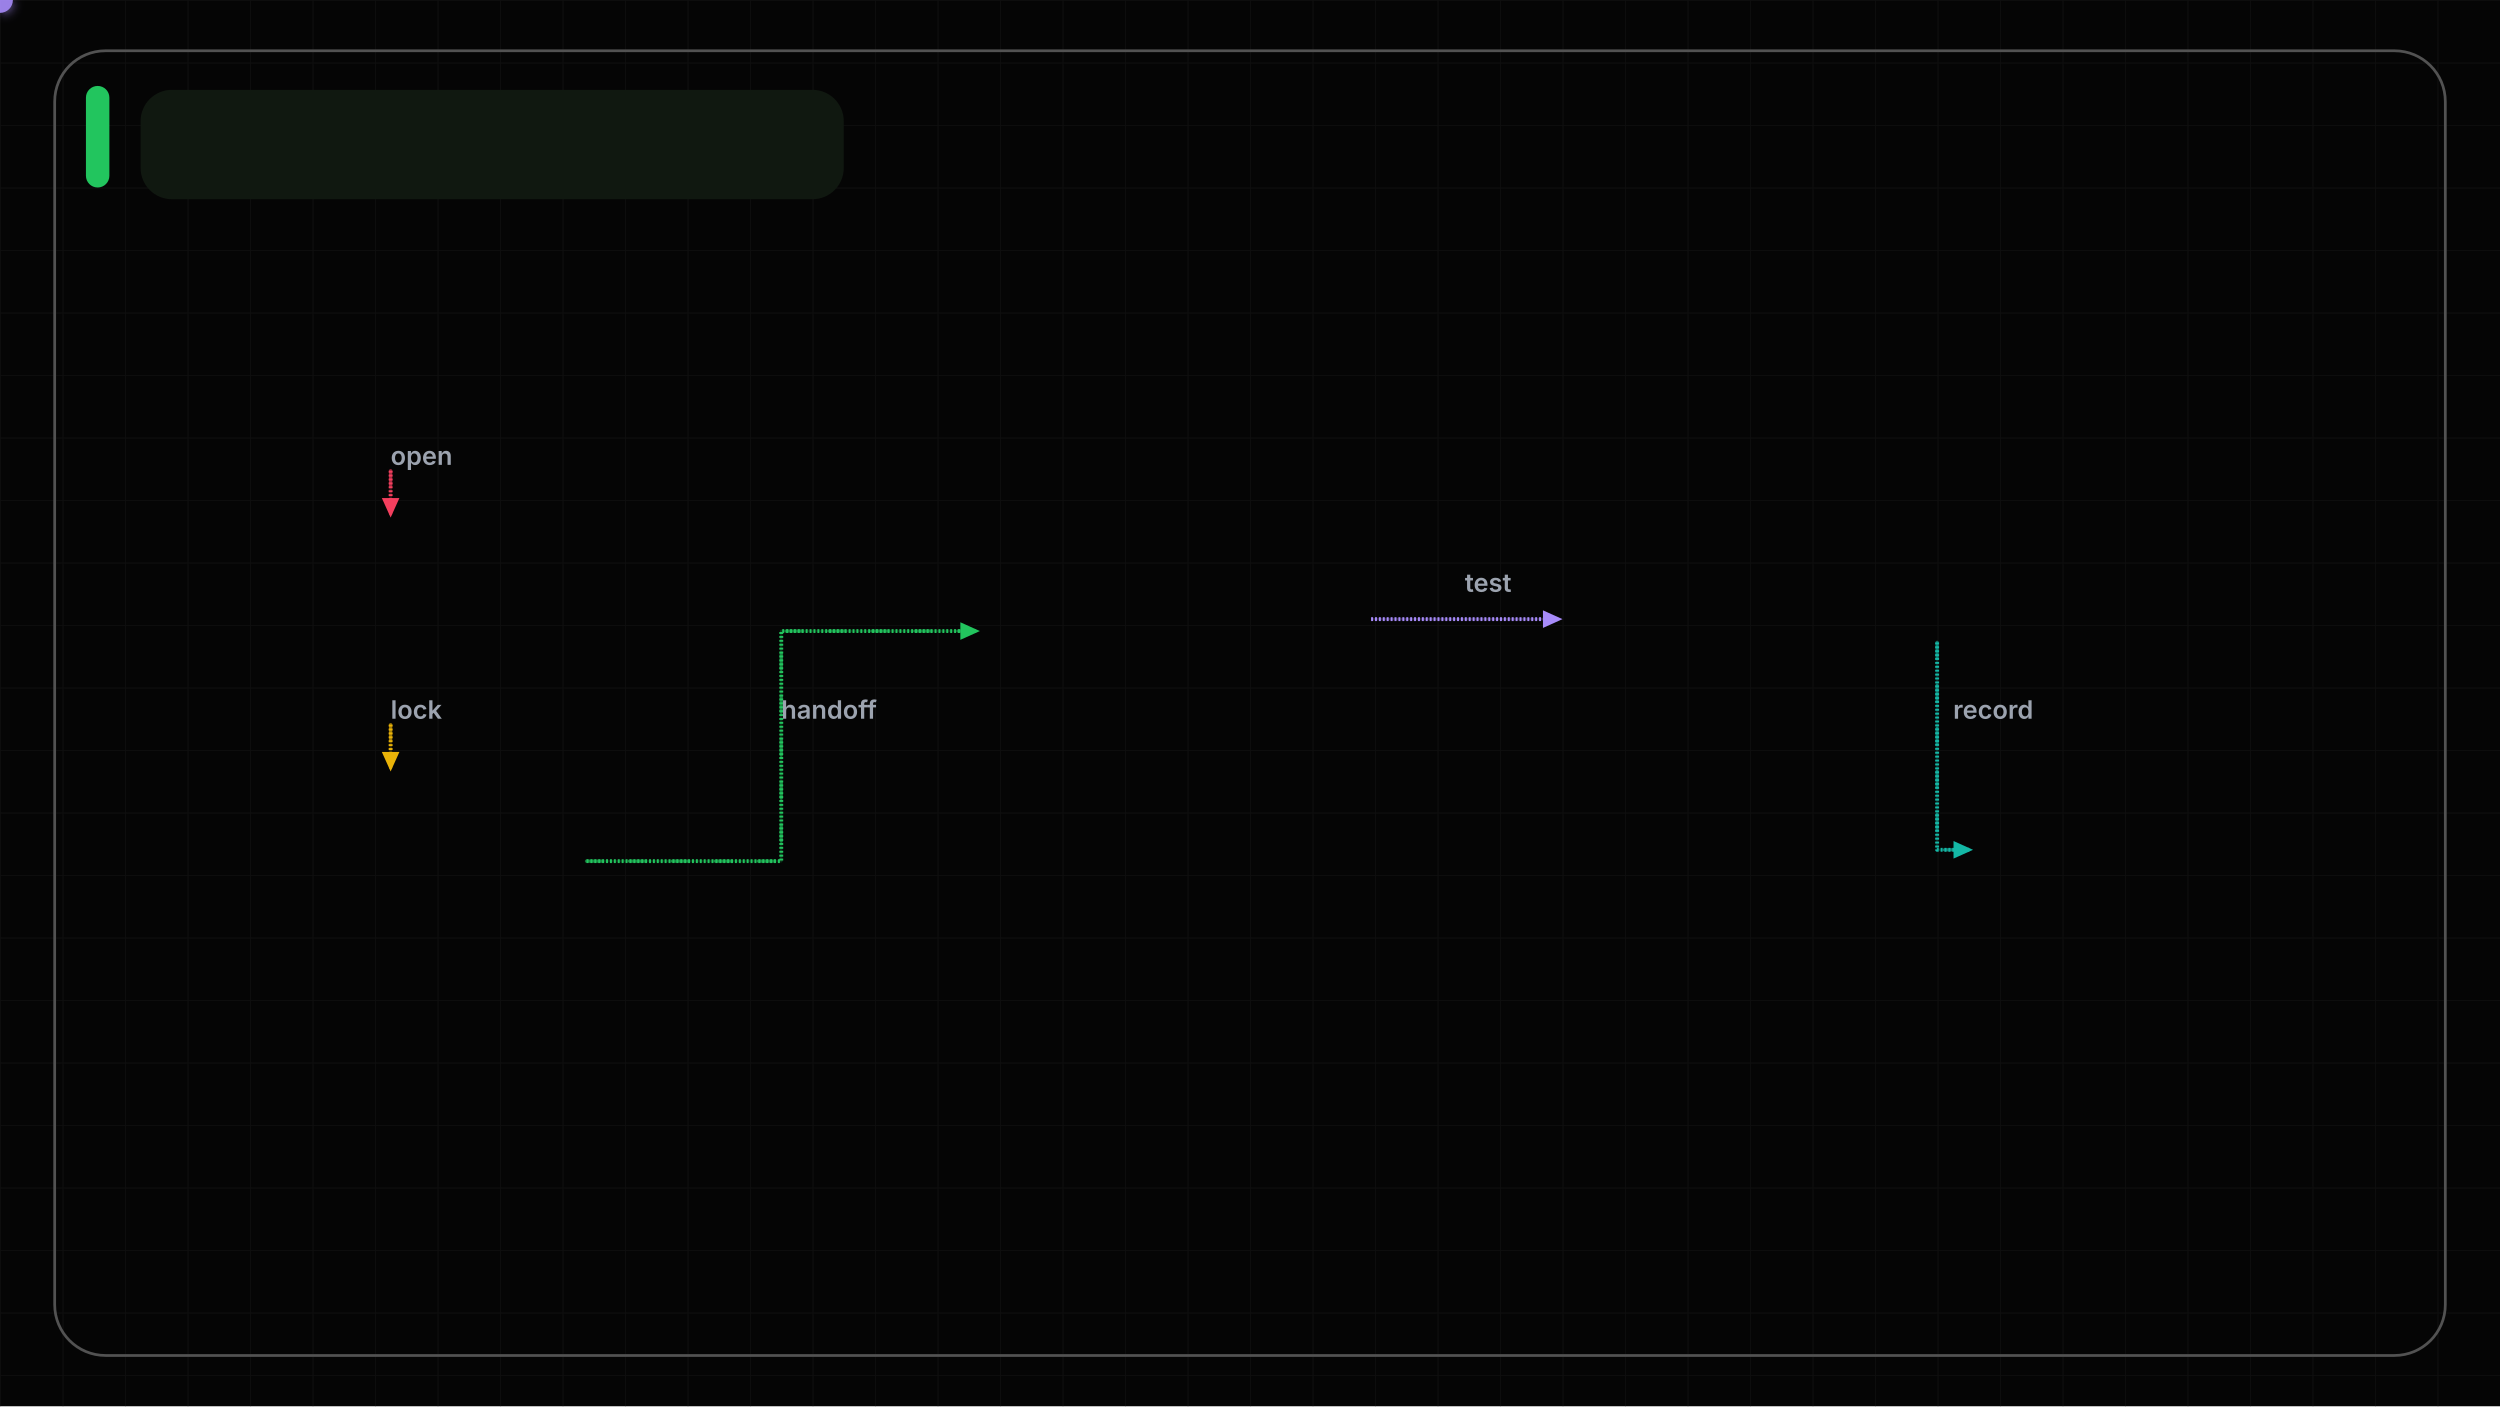
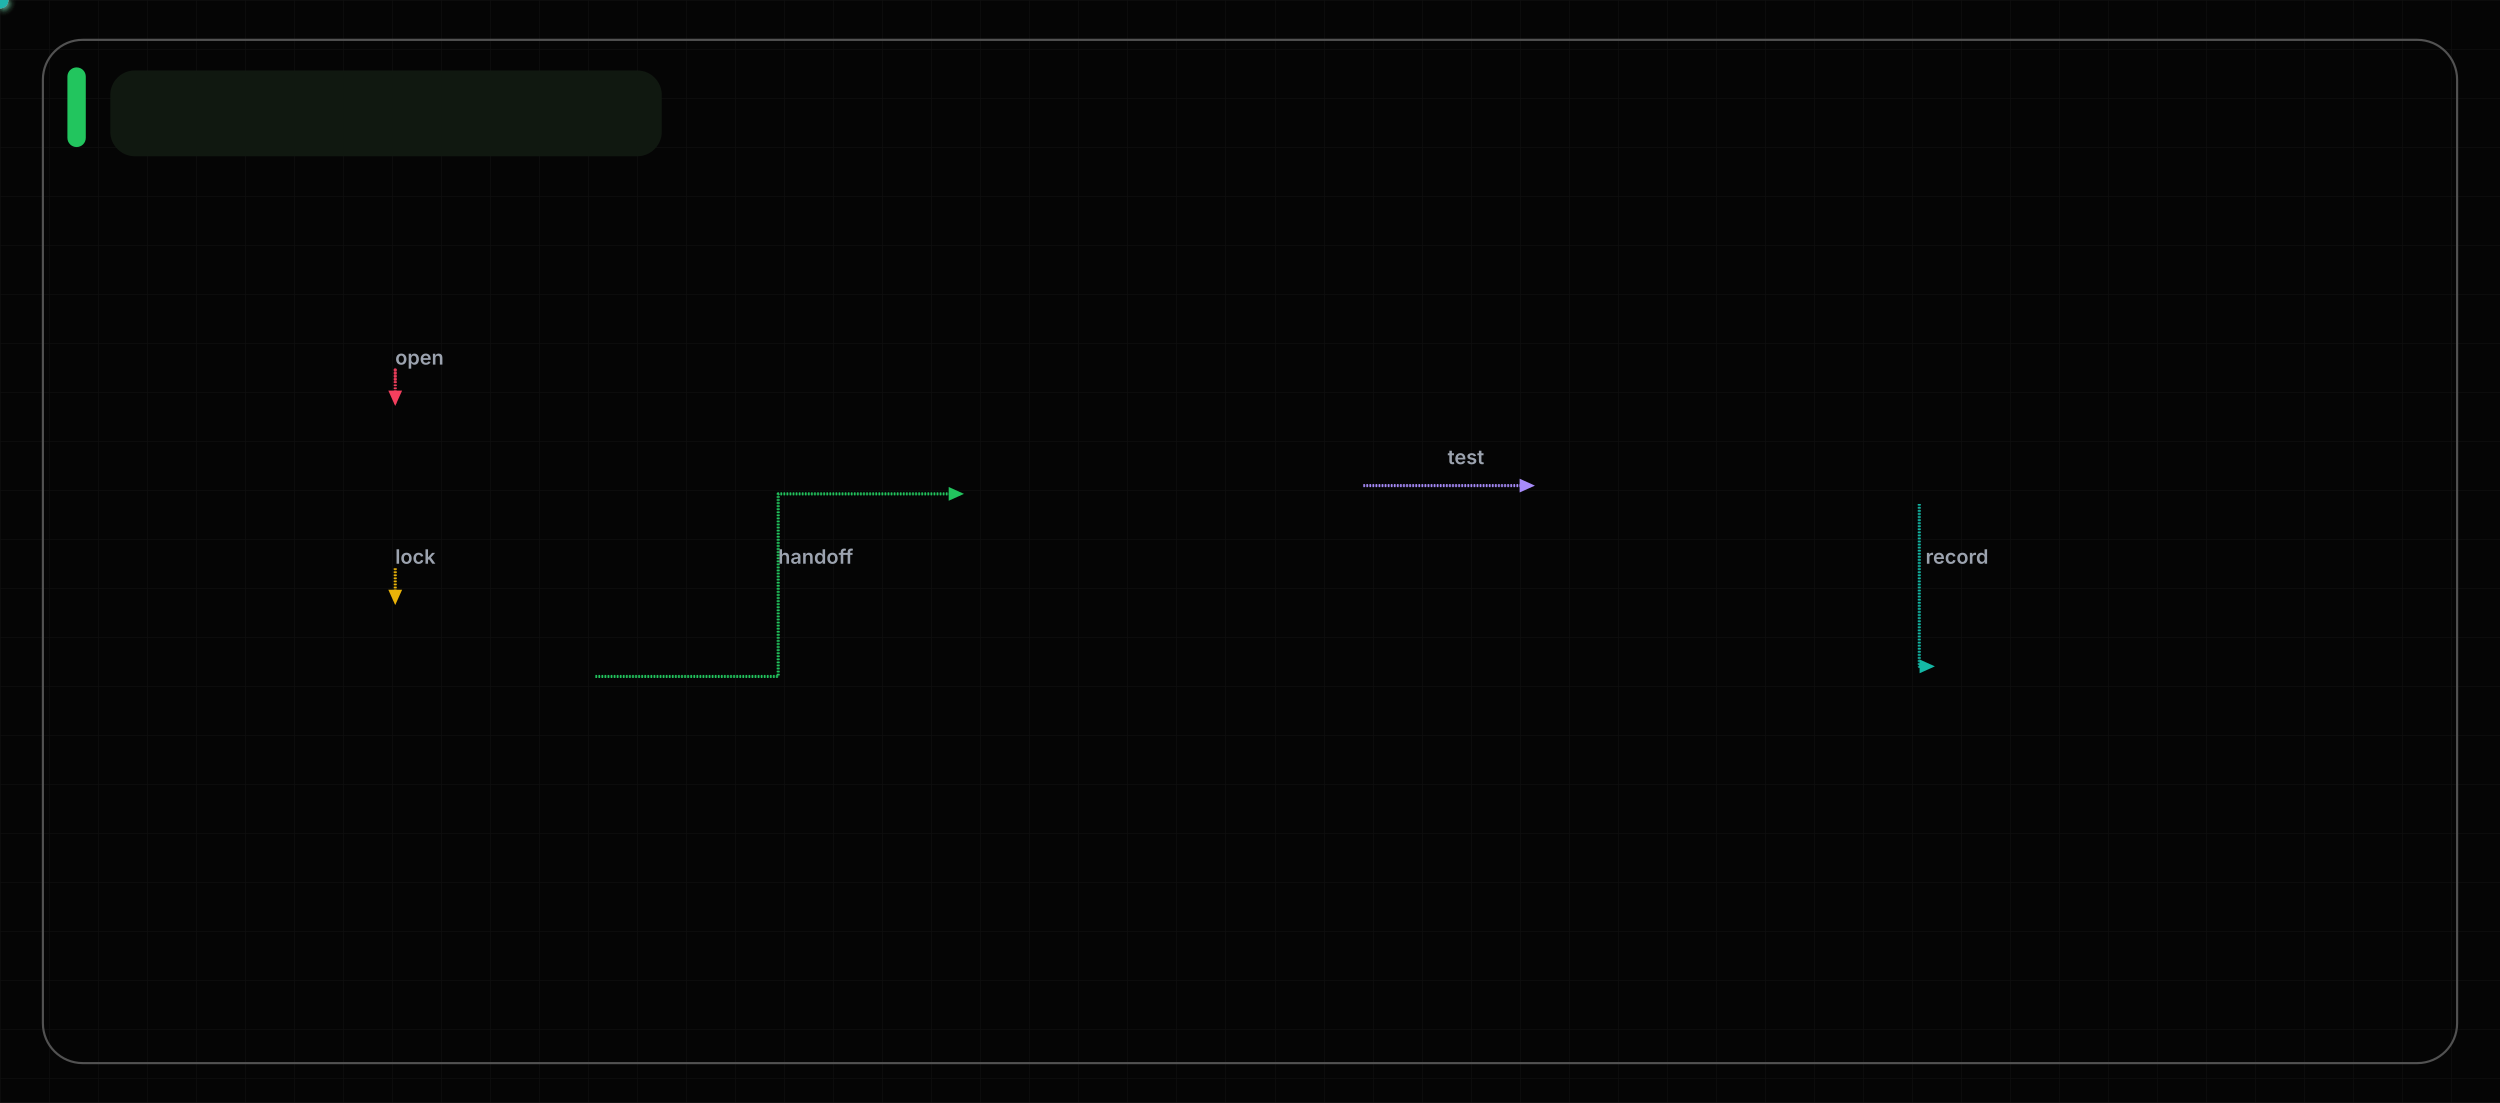
- <svg xmlns="http://www.w3.org/2000/svg" width="1280" height="720" viewBox="0 0 1280 720" role="img" aria-labelledby="diagram-title diagram-desc" data-motion-profile="expressive" data-motion-sequence="step-stagger" data-motion-edge="stream-flow" data-motion-node="status-blink" data-motion-group="corner-pulse" data-motion-title="highlight-sweep" data-motion-reduced="subtle" data-icon-system="illustrated-character-v1">
+ <svg xmlns="http://www.w3.org/2000/svg" width="1632" height="720" viewBox="0 0 1632 720" role="img" aria-labelledby="diagram-title diagram-desc" data-motion-profile="showcase-v1" data-motion-sequence="staged" data-motion-edge="packet-flow" data-motion-node="icon-performance" data-motion-group="border-scan" data-motion-title="highlight-sweep" data-motion-reduced="subtle" data-icon-system="illustrated" data-icon-system-version="2.5.0">
  <style>
  .title { font: 700 42px ui-sans-serif, system-ui, -apple-system, BlinkMacSystemFont, "Segoe UI", sans-serif; letter-spacing: 0; }
  .subtitle { font: 400 16px ui-sans-serif, system-ui, -apple-system, BlinkMacSystemFont, "Segoe UI", sans-serif; }
  .node-title { font: 700 18px ui-sans-serif, system-ui, -apple-system, BlinkMacSystemFont, "Segoe UI", sans-serif; }
  .node-caption { font: 400 13px ui-sans-serif, system-ui, -apple-system, BlinkMacSystemFont, "Segoe UI", sans-serif; opacity: 0.84; }
  .group-label { font: 700 14px ui-sans-serif, system-ui, -apple-system, BlinkMacSystemFont, "Segoe UI", sans-serif; text-transform: uppercase; letter-spacing: 0.08em; }
  .edge-label { font: 600 13px ui-sans-serif, system-ui, -apple-system, BlinkMacSystemFont, "Segoe UI", sans-serif; }
  .step-label { font: 700 12px ui-sans-serif, system-ui, -apple-system, BlinkMacSystemFont, "Segoe UI", sans-serif; }
  .edge-flow { stroke-linecap: round; }
  .edge-draw, .edge-base { stroke-linecap: butt; stroke-linejoin: round; }
  .edge-particle { filter: url(#particle-glow); }
  .edge-arrow-particle { filter: url(#particle-glow); }
  .semantic-icon { vector-effect: non-scaling-stroke; }
  .semantic-icon-breathe { transform-box: fill-box; transform-origin: center; animation: semanticIconBreathe 2.8s ease-in-out infinite; }
  .icon-breathe-halo { pointer-events: none; filter: url(#particle-glow); }
  .node-glow, .node-burst { pointer-events: none; }
  #title-accent { transform-origin: 50px 70px; animation: titlePulse 4.8s ease-in-out infinite; }
  #title-highlight { transform-origin: 252px 74px; animation: titleSlide 5.6s ease-in-out infinite; }
  @keyframes titlePulse { 0%, 100% { opacity: 0.76; } 50% { opacity: 1; } }
  @keyframes titleSlide { 0%, 100% { transform: translateX(0); opacity: 0.9; } 50% { transform: translateX(8px); opacity: 1; } }
  @keyframes semanticIconBreathe { 0%, 100% { transform: scale(0.96); opacity: 0.72; } 50% { transform: scale(1.08); opacity: 1; } }
  @media (prefers-reduced-motion: reduce) {
    #title-accent, #title-highlight, .semantic-icon-breathe { animation: none; }
  }
</style>
  <rect width="100%" height="100%" fill="#050505" />
  <defs>
    <filter id="soft-glow" x="-40%" y="-40%" width="180%" height="180%">
      <feGaussianBlur stdDeviation="5" result="blur" />
      <feMerge>
        <feMergeNode in="blur" />
        <feMergeNode in="SourceGraphic" />
      </feMerge>
    </filter>
    <filter id="particle-glow" x="-80%" y="-80%" width="260%" height="260%">
      <feGaussianBlur stdDeviation="2.6" result="blur" />
      <feMerge>
        <feMergeNode in="blur" />
        <feMergeNode in="SourceGraphic" />
      </feMerge>
    </filter>
    <pattern id="grid" width="32" height="32" patternUnits="userSpaceOnUse">
      <path d="M 32 0 L 0 0 0 32" fill="none" stroke="#171717" stroke-width="1" />
    </pattern>
  </defs>
  <rect width="100%" height="100%" fill="url(#grid)" opacity="0.52" />
-   <rect x="28" y="26" width="1224" height="668" rx="26" fill="none" stroke="#525252" stroke-width="1.4" opacity="1.00" />
+   <rect x="28" y="26" width="1576" height="668" rx="26" fill="none" stroke="#525252" stroke-width="1.4" opacity="1.00" />
  <rect id="title-accent" x="44" y="44" width="12" height="52" rx="6" fill="#22c55e" />
  <rect id="title-highlight" x="72" y="46" width="360" height="56" rx="16" fill="#101810" />
  <rect class="title-sweep" x="72" y="46" width="0" height="56" rx="16" fill="#22c55e" opacity="0.16">
    <animate attributeName="width" values="0;360;0" dur="3.20s" begin="0.34s" repeatCount="indefinite" />
    <animate attributeName="x" values="72;72;432" dur="3.20s" begin="0.34s" repeatCount="indefinite" />
  </rect>
  <text id="main-title" x="90" y="84" class="title" fill="#e5e7eb" opacity="0">
    <animate attributeName="opacity" values="0;1" dur="0.65s" begin="0.08s" fill="freeze" />
  Incident Response Runbook
</text>
  <text x="74" y="126" class="subtitle" fill="#9ca3af" opacity="0">
    <animate attributeName="opacity" values="0;1" dur="0.65s" begin="0.28s" fill="freeze" />
  operators isolate, patch, and verify production
</text>
  <g id="group-terminal" class="group" opacity="0">
    <animate attributeName="opacity" values="0;1" dur="0.70s" begin="0.17s" fill="freeze" />
-     <rect x="70.0" y="95.0" width="1110.0" height="460.0" rx="22" fill="#0f0f0f" fill-opacity="0.34" stroke="#525252" stroke-width="1.6" stroke-dasharray="9 8">
-   </rect>
-     <path class="group-corner-pulse" d="M 70.0 149.0 V 95.0 H 124.0        M 1126.0 95.0 H 1180.0 V 149.0        M 1180.0 501.0 V 555.0 H 1126.0        M 124.0 555.0 H 70.0 V 501.0" fill="none" stroke="#525252" stroke-width="4" stroke-linecap="round" opacity="0.28">
-       <animate attributeName="opacity" values="0.22;0.86;0.22" dur="3.20s" begin="0.42s" repeatCount="indefinite" />
-     </path>
-     <text x="88.0" y="125.0" class="group-label" fill="#9ca3af">War Room</text>
+     <rect x="88.0" y="95.0" width="1388.0" height="460.0" rx="22" fill="#0f0f0f" fill-opacity="0.34" stroke="#525252" stroke-width="1.6" stroke-dasharray="9 8">
+       <animate attributeName="stroke-dashoffset" values="0;-34" dur="5.60s" begin="0.17s" repeatCount="indefinite" />
+     </rect>
+     <rect class="group-border-scan" x="88.0" y="95.0" width="1388.0" height="460.0" rx="22" fill="none" stroke="#525252" stroke-width="3.4" stroke-linecap="round" stroke-dasharray="180.0 1293.6" opacity="0.72" filter="url(#soft-glow)">
+       <animate attributeName="stroke-dashoffset" values="0;-3696.0" dur="7.15s" begin="0.27s" repeatCount="indefinite" />
+     </rect>
+     <text x="106.0" y="125.0" class="group-label" fill="#9ca3af">War Room</text>
  </g>
  <defs>
    <marker id="arrow-1" markerWidth="12" markerHeight="12" viewBox="0 0 12 12" refX="9" refY="6" orient="auto" markerUnits="userSpaceOnUse">
      <path d="M 1 1.5 L 11 6 L 1 10.5 z" fill="#f43f5e" />
    </marker>
  </defs>
  <g class="edge" data-role="risk">
-     <path class="edge-base" d="M 200.0 241.0 L 200.0 263.0" fill="none" stroke="#f43f5e" stroke-width="1.3" opacity="0.24" />
-     <path class="edge-draw" d="M 200.0 241.0 L 200.0 263.0" fill="none" stroke="#f43f5e" stroke-width="2.0" pathLength="1" stroke-dasharray="1" stroke-dashoffset="0" marker-end="url(#arrow-1)" />
-     <path class="edge-flow edge-flow-stream-flow" d="M 200.0 241.0 L 200.0 263.0" fill="none" stroke="#f43f5e" stroke-width="1.7" stroke-linecap="round" stroke-dasharray="8 14" opacity="0.58">
+     <path class="edge-base" d="M 258.0 241.0 L 258.0 263.0" fill="none" stroke="#f43f5e" stroke-width="1.3" opacity="0.24" />
+     <path class="edge-draw" d="M 258.0 241.0 L 258.0 263.0" fill="none" stroke="#f43f5e" stroke-width="2.0" pathLength="1" stroke-dasharray="1" stroke-dashoffset="0" marker-end="url(#arrow-1)" />
+     <path class="edge-flow edge-flow-stream-flow" d="M 258.0 241.0 L 258.0 263.0" fill="none" stroke="#f43f5e" stroke-width="1.7" stroke-linecap="round" stroke-dasharray="8 14" opacity="0.58">
      <animate attributeName="stroke-dashoffset" values="0;-44" dur="1.35s" begin="-0.11s" repeatCount="indefinite" />
    </path>
-     <text x="200.0" y="238.0" class="edge-label" fill="#9ca3af" opacity="1">
+     <text x="258.0" y="238.0" class="edge-label" fill="#9ca3af" opacity="1">
    open
  </text>
  </g>
  <defs>
    <marker id="arrow-2" markerWidth="12" markerHeight="12" viewBox="0 0 12 12" refX="9" refY="6" orient="auto" markerUnits="userSpaceOnUse">
      <path d="M 1 1.5 L 11 6 L 1 10.5 z" fill="#eab308" />
    </marker>
  </defs>
  <g class="edge" data-role="tool">
-     <path class="edge-base" d="M 200.0 371.0 L 200.0 393.0" fill="none" stroke="#eab308" stroke-width="1.3" opacity="0.24" />
-     <path class="edge-draw" d="M 200.0 371.0 L 200.0 393.0" fill="none" stroke="#eab308" stroke-width="2.0" pathLength="1" stroke-dasharray="1" stroke-dashoffset="0" marker-end="url(#arrow-2)" />
-     <path class="edge-flow edge-flow-stream-flow" d="M 200.0 371.0 L 200.0 393.0" fill="none" stroke="#eab308" stroke-width="1.7" stroke-linecap="round" stroke-dasharray="8 14" opacity="0.58">
-       <animate attributeName="stroke-dashoffset" values="0;-44" dur="1.35s" begin="-0.22s" repeatCount="indefinite" />
-     </path>
-     <text x="200.0" y="368.0" class="edge-label" fill="#9ca3af" opacity="1">
+     <path class="edge-base" d="M 258.0 371.0 L 258.0 393.0" fill="none" stroke="#eab308" stroke-width="1.3" opacity="0.24" />
+     <path class="edge-draw" d="M 258.0 371.0 L 258.0 393.0" fill="none" stroke="#eab308" stroke-width="2.0" pathLength="1" stroke-dasharray="1" stroke-dashoffset="0" marker-end="url(#arrow-2)" />
+     <circle class="edge-particle edge-packet" r="5.5" fill="#eab308" stroke="none" opacity="0.92">
+       <animateMotion dur="1.65s" repeatCount="indefinite" path="M 258.0 371.0 L 258.0 393.0" begin="-0.38s" />
+       <animate attributeName="opacity" values="0;0.92;0" dur="1.65s" begin="-0.38s" repeatCount="indefinite" />
+     </circle>
+     <text x="258.0" y="368.0" class="edge-label" fill="#9ca3af" opacity="1">
    lock
  </text>
  </g>
  <defs>
    <marker id="arrow-3" markerWidth="12" markerHeight="12" viewBox="0 0 12 12" refX="9" refY="6" orient="auto" markerUnits="userSpaceOnUse">
      <path d="M 1 1.5 L 11 6 L 1 10.5 z" fill="#22c55e" />
    </marker>
  </defs>
  <g class="edge" data-role="process">
-     <path class="edge-base" d="M 300.3 440.9 L 400.0 440.9 L 400.0 323.1 L 499.7 323.1" fill="none" stroke="#22c55e" stroke-width="1.3" opacity="0.24" />
-     <path class="edge-draw" d="M 300.3 440.9 L 400.0 440.9 L 400.0 323.1 L 499.7 323.1" fill="none" stroke="#22c55e" stroke-width="2.0" pathLength="1" stroke-dasharray="1" stroke-dashoffset="0" marker-end="url(#arrow-3)" />
-     <path class="edge-flow edge-flow-stream-flow" d="M 300.3 440.9 L 400.0 440.9 L 400.0 323.1 L 499.7 323.1" fill="none" stroke="#22c55e" stroke-width="1.7" stroke-linecap="round" stroke-dasharray="8 14" opacity="0.58">
-       <animate attributeName="stroke-dashoffset" values="0;-44" dur="1.35s" begin="-0.33s" repeatCount="indefinite" />
-     </path>
-     <text x="400.0" y="368.0" class="edge-label" fill="#9ca3af" opacity="1">
+     <path class="edge-base" d="M 388.7 441.6 L 508.0 441.6 L 508.0 322.4 L 627.3 322.4" fill="none" stroke="#22c55e" stroke-width="1.3" opacity="0.24" />
+     <path class="edge-draw" d="M 388.7 441.6 L 508.0 441.6 L 508.0 322.4 L 627.3 322.4" fill="none" stroke="#22c55e" stroke-width="2.0" pathLength="1" stroke-dasharray="1" stroke-dashoffset="0" marker-end="url(#arrow-3)" />
+     <circle class="edge-particle edge-packet" r="5.5" fill="#22c55e" stroke="none" opacity="0.92">
+       <animateMotion dur="1.65s" repeatCount="indefinite" path="M 388.7 441.6 L 508.0 441.6 L 508.0 322.4 L 627.3 322.4" begin="-0.57s" />
+       <animate attributeName="opacity" values="0;0.92;0" dur="1.65s" begin="-0.57s" repeatCount="indefinite" />
+     </circle>
+     <text x="508.0" y="368.0" class="edge-label" fill="#9ca3af" opacity="1">
    handoff
  </text>
  </g>
  <defs>
    <marker id="arrow-4" markerWidth="12" markerHeight="12" viewBox="0 0 12 12" refX="9" refY="6" orient="auto" markerUnits="userSpaceOnUse">
      <path d="M 1 1.5 L 11 6 L 1 10.5 z" fill="#a78bfa" />
    </marker>
  </defs>
  <g class="edge" data-role="agent">
-     <path class="edge-base" d="M 702.0 317.0 L 798.0 317.0" fill="none" stroke="#a78bfa" stroke-width="1.3" opacity="0.24" />
-     <path class="edge-draw" d="M 702.0 317.0 L 798.0 317.0" fill="none" stroke="#a78bfa" stroke-width="2.0" pathLength="1" stroke-dasharray="1" stroke-dashoffset="0" marker-end="url(#arrow-4)" />
-     <circle class="edge-particle edge-packet" r="6.6" fill="#a78bfa" stroke="none" opacity="0.92">
-       <animateMotion dur="1.65s" repeatCount="indefinite" path="M 702.0 317.0 L 798.0 317.0" begin="-0.76s" />
+     <path class="edge-base" d="M 890.0 317.0 L 1000.0 317.0" fill="none" stroke="#a78bfa" stroke-width="1.3" opacity="0.24" />
+     <path class="edge-draw" d="M 890.0 317.0 L 1000.0 317.0" fill="none" stroke="#a78bfa" stroke-width="2.0" pathLength="1" stroke-dasharray="1" stroke-dashoffset="0" marker-end="url(#arrow-4)" />
+     <circle class="edge-particle edge-packet" r="5.5" fill="#a78bfa" stroke="none" opacity="0.92">
+       <animateMotion dur="1.65s" repeatCount="indefinite" path="M 890.0 317.0 L 1000.0 317.0" begin="-0.76s" />
      <animate attributeName="opacity" values="0;0.92;0" dur="1.65s" begin="-0.76s" repeatCount="indefinite" />
    </circle>
-     <text x="750.0" y="303.0" class="edge-label" fill="#9ca3af" opacity="1">
+     <text x="945.0" y="303.0" class="edge-label" fill="#9ca3af" opacity="1">
    test
  </text>
  </g>
  <defs>
    <marker id="arrow-5" markerWidth="12" markerHeight="12" viewBox="0 0 12 12" refX="9" refY="6" orient="auto" markerUnits="userSpaceOnUse">
      <path d="M 1 1.5 L 11 6 L 1 10.5 z" fill="#14b8a6" />
    </marker>
  </defs>
  <g class="edge" data-role="memory">
-     <path class="edge-base" d="M 991.8 328.9 L 991.8 435.1 L 1008.2 435.1" fill="none" stroke="#14b8a6" stroke-width="1.3" opacity="0.24" />
-     <path class="edge-draw" d="M 991.8 328.9 L 991.8 435.1 L 1008.2 435.1" fill="none" stroke="#14b8a6" stroke-width="2.0" pathLength="1" stroke-dasharray="1" stroke-dashoffset="0" marker-end="url(#arrow-5)" />
-     <path class="edge-flow edge-flow-stream-flow" d="M 991.8 328.9 L 991.8 435.1 L 1008.2 435.1" fill="none" stroke="#14b8a6" stroke-width="1.7" stroke-linecap="round" stroke-dasharray="8 14" opacity="0.58">
-       <animate attributeName="stroke-dashoffset" values="0;-44" dur="1.35s" begin="-0.55s" repeatCount="indefinite" />
-     </path>
-     <text x="1000.0" y="368.0" class="edge-label" fill="#9ca3af" opacity="1">
+     <path class="edge-base" d="M 1252.9 329.0 L 1252.9 435.0 L 1261.1 435.0" fill="none" stroke="#14b8a6" stroke-width="1.3" opacity="0.24" />
+     <path class="edge-draw" d="M 1252.9 329.0 L 1252.9 435.0 L 1261.1 435.0" fill="none" stroke="#14b8a6" stroke-width="2.0" pathLength="1" stroke-dasharray="1" stroke-dashoffset="0" marker-end="url(#arrow-5)" />
+     <circle class="edge-particle edge-packet" r="5.5" fill="#14b8a6" stroke="none" opacity="0.92">
+       <animateMotion dur="1.65s" repeatCount="indefinite" path="M 1252.9 329.0 L 1252.9 435.0 L 1261.1 435.0" begin="-0.95s" />
+       <animate attributeName="opacity" values="0;0.92;0" dur="1.65s" begin="-0.95s" repeatCount="indefinite" />
+     </circle>
+     <text x="1257.0" y="368.0" class="edge-label" fill="#9ca3af" opacity="1">
    record
  </text>
  </g>
  <g id="node-alert" class="node motion-node" data-role="risk" opacity="0">
    <animate attributeName="opacity" values="0;1" dur="0.55s" begin="0.25s" fill="freeze" />
-     <rect class="node-glow" x="106.0" y="141.0" width="188.0" height="92.0" rx="8.0" fill="none" stroke="#f43f5e" stroke-width="1.2" opacity="0.12" filter="url(#soft-glow)">
-       <animate attributeName="opacity" values="0.08;0.29;0.08" dur="4.25s" begin="0.45s" repeatCount="indefinite" />
-       <animate attributeName="stroke-width" values="1.0;2.7;1.0" dur="4.25s" begin="0.45s" repeatCount="indefinite" />
-     </rect>
-     <rect x="110.0" y="145.0" width="180.0" height="84.0" rx="4.0" fill="#1a0710" stroke="#f43f5e" stroke-width="1.6" />
-     <g class="semantic-icon-wrap semantic-icon-character-wrap" data-icon="shield" data-node-id="alert" opacity="0.98">
-       <g id="icon-alert-root" class="semantic-icon semantic-icon-illustrated-character-v1" data-semantic-role="guard-scan-confirm" data-rest-opacity="1" transform="translate(128.8 162.6) scale(0.4872)">
-         <g class="illustrated-character-motion-shell">
-           <path id="icon-alert-shell" class="illustrated-character-part illustrated-character-shell" data-rest-opacity="1" d="M50 16l28 10v22c0 19-12 31-28 37-16-6-28-18-28-37V26z" fill="#c5b8f2" stroke="#283047" stroke-width="3" stroke-linecap="round" stroke-linejoin="round" />
-           <path id="icon-alert-core" class="illustrated-character-part illustrated-character-core" data-rest-opacity="1" d="M50 29l15 6v13c0 10-6 17-15 21-9-4-15-11-15-21V35z" fill="#fffdf6" stroke="#283047" stroke-width="3" stroke-linecap="round" stroke-linejoin="round" />
-           <path id="icon-alert-scan" class="illustrated-character-part illustrated-character-scan" data-rest-opacity="1" d="M35 47h30" fill="none" stroke="#283047" stroke-width="3" stroke-linecap="round" stroke-linejoin="round" />
-           <path id="icon-alert-check" class="illustrated-character-part illustrated-character-check" data-rest-opacity="1" d="M42 50l6 6 12-14" fill="none" stroke="#283047" stroke-width="3" stroke-linecap="round" stroke-linejoin="round" />
-         </g>
-       </g>
-     </g>
-     <text x="226.4" y="173.0" text-anchor="middle" fill="#e5e7eb">
-       <tspan x="226.4" dy="18" class="node-title">Alert</tspan>
-       <tspan x="226.4" dy="17" class="node-caption">page</tspan>
-       <tspan x="226.4" dy="17" class="node-caption">on-call</tspan>
+     <rect x="138.0" y="145.0" width="240.0" height="84.0" rx="4.0" fill="#1a0710" stroke="#f43f5e" stroke-width="1.6" />
+     <g class="semantic-icon-wrap semantic-icon-character-wrap semantic-icon-illustrated-wrap" data-icon="shield" data-node-id="alert" opacity="1">
+       <g id="icon-alert-root" class="semantic-icon semantic-icon-illustrated" data-icon-system="illustrated" data-icon-system-version="2.5.0" data-semantic-role="security-lock-protect" data-rest-opacity="1" transform="translate(162.0 143.0) scale(0.7333)">
+         <g class="illustrated-character-motion-shell">
+           <circle id="icon-alert-wash" class="illustrated-part illustrated-wash" data-rest-opacity="1" cx="61" cy="61" r="49" fill="#120f1f" stroke="none" stroke-width="3.4" stroke-linecap="round" stroke-linejoin="round" />
+           <path id="icon-alert-shield-shell" class="illustrated-part illustrated-shield-shell" data-rest-opacity="1" d="M60 15l35 14v28c0 22-14 37-35 47-21-10-35-25-35-47V29Z" fill="#7158b9" stroke="#c7f9d4" stroke-width="3.4" stroke-linecap="round" stroke-linejoin="round" />
+           <path id="icon-alert-inner-field" class="illustrated-part illustrated-inner-field" data-rest-opacity="1" d="M60 29l22 9v18c0 14-9 24-22 31-13-7-22-17-22-31V38Z" fill="#07130a" stroke="#c7f9d4" stroke-width="3" stroke-linecap="round" stroke-linejoin="round" />
+           <path id="icon-alert-lock-shackle" class="illustrated-part illustrated-lock-shackle" data-rest-opacity="1" d="M49 59v-8c0-15 22-15 22 0v8" fill="none" stroke="#4ad8cf" stroke-width="4" stroke-linecap="round" stroke-linejoin="round" />
+           <rect id="icon-alert-security-lock" class="illustrated-part illustrated-security-lock" data-rest-opacity="1" x="44" y="57" width="32" height="28" rx="7" fill="#22c55e" stroke="#c7f9d4" stroke-width="3" stroke-linecap="round" stroke-linejoin="round" />
+           <path id="icon-alert-keyhole" class="illustrated-part illustrated-keyhole" data-rest-opacity="1" d="M60 66a4 4 0 1 0 .1 0M60 70v7" fill="none" stroke="#c7f9d4" stroke-width="3" stroke-linecap="round" stroke-linejoin="round" />
+         </g>
+       </g>
+     </g>
+     <text x="327.0" y="173.0" text-anchor="middle" fill="#e5e7eb">
+       <tspan x="327.0" dy="18" class="node-title">Alert</tspan>
+       <tspan x="327.0" dy="17" class="node-caption">page</tspan>
+       <tspan x="327.0" dy="17" class="node-caption">on-call</tspan>
    </text>
  </g>
  <g id="node-shell" class="node motion-node" data-role="tool" opacity="0">
    <animate attributeName="opacity" values="0;1" dur="0.55s" begin="0.37s" fill="freeze" />
-     <rect class="node-glow" x="106.0" y="271.0" width="188.0" height="92.0" rx="8.0" fill="none" stroke="#eab308" stroke-width="1.2" opacity="0.12" filter="url(#soft-glow)">
-       <animate attributeName="opacity" values="0.08;0.29;0.08" dur="4.60s" begin="0.57s" repeatCount="indefinite" />
-       <animate attributeName="stroke-width" values="1.0;2.7;1.0" dur="4.60s" begin="0.57s" repeatCount="indefinite" />
-     </rect>
-     <rect x="110.0" y="275.0" width="180.0" height="84.0" rx="4.0" fill="#181506" stroke="#eab308" stroke-width="1.6" />
-     <g class="semantic-icon-wrap semantic-icon-character-wrap" data-icon="api" data-node-id="shell" opacity="0.98">
-       <g id="icon-shell-root" class="semantic-icon semantic-icon-illustrated-character-v1" data-semantic-role="signal-request-return" data-rest-opacity="1" transform="translate(128.8 292.6) scale(0.4872)">
-         <g class="illustrated-character-motion-shell">
-           <rect id="icon-shell-interface" class="illustrated-character-part illustrated-character-interface" data-rest-opacity="1" x="19" y="27" width="62" height="46" rx="7" fill="#fffdf6" stroke="#283047" stroke-width="3" stroke-linecap="round" stroke-linejoin="round" />
-           <path id="icon-shell-interface-top" class="illustrated-character-part illustrated-character-interface-top" data-rest-opacity="1" d="M20 39h60" fill="none" stroke="#283047" stroke-width="3" stroke-linecap="round" stroke-linejoin="round" />
-           <circle id="icon-shell-interface-dot" class="illustrated-character-part illustrated-character-interface-dot" data-rest-opacity="1" cx="28" cy="33" r="2" fill="#ffd2b8" stroke="#283047" stroke-width="3" stroke-linecap="round" stroke-linejoin="round" />
-           <path id="icon-shell-request" class="illustrated-character-part illustrated-character-request" data-rest-opacity="1" d="M31 53h24m-7-7 7 7-7 7" fill="none" stroke="#283047" stroke-width="3" stroke-linecap="round" stroke-linejoin="round" />
-           <path id="icon-shell-receipt" class="illustrated-character-part illustrated-character-receipt" data-rest-opacity="1" d="M68 61H44m7-7-7 7 7 7" fill="none" stroke="#283047" stroke-width="3" stroke-linecap="round" stroke-linejoin="round" />
-           <circle id="icon-shell-status" class="illustrated-character-part illustrated-character-status" data-rest-opacity="1" cx="73" cy="28" r="7" fill="#49c99a" stroke="#283047" stroke-width="3" stroke-linecap="round" stroke-linejoin="round" />
-         </g>
-       </g>
-     </g>
-     <text x="226.4" y="303.0" text-anchor="middle" fill="#e5e7eb">
-       <tspan x="226.4" dy="18" class="node-title">Shell</tspan>
-       <tspan x="226.4" dy="17" class="node-caption">inspect</tspan>
+     <rect x="138.0" y="275.0" width="240.0" height="84.0" rx="4.0" fill="#181506" stroke="#eab308" stroke-width="1.6" />
+     <g class="semantic-icon-wrap semantic-icon-character-wrap semantic-icon-illustrated-wrap" data-icon="api" data-node-id="shell" opacity="1">
+       <g id="icon-shell-root" class="semantic-icon semantic-icon-illustrated" data-icon-system="illustrated" data-icon-system-version="2.5.0" data-semantic-role="request-route-response" data-rest-opacity="1" transform="translate(162.0 273.0) scale(0.7333)">
+         <g class="illustrated-character-motion-shell">
+           <circle id="icon-shell-wash" class="illustrated-part illustrated-wash" data-rest-opacity="1" cx="59" cy="61" r="49" fill="#120f1f" stroke="none" stroke-width="3.4" stroke-linecap="round" stroke-linejoin="round" />
+           <rect id="icon-shell-gateway" class="illustrated-part illustrated-gateway" data-rest-opacity="1" x="30" y="24" width="60" height="72" rx="16" fill="#07130a" stroke="#c7f9d4" stroke-width="3.4" stroke-linecap="round" stroke-linejoin="round" />
+           <path id="icon-shell-api-glyph" class="illustrated-part illustrated-api-glyph" data-rest-opacity="1" d="M51 44 42 60l9 16m18-32 9 16-9 16M63 40l-7 40" fill="none" stroke="#8568cf" stroke-width="3.4" stroke-linecap="round" stroke-linejoin="round" />
+           <path id="icon-shell-request-path" class="illustrated-part illustrated-request-path" data-rest-opacity="1" d="M10 45h27m-8-7 8 7-8 7" fill="none" stroke="#0f8c87" stroke-width="3" stroke-linecap="round" stroke-linejoin="round" />
+           <circle id="icon-shell-request-token" class="illustrated-part illustrated-request-token" data-rest-opacity="1" cx="12" cy="45" r="5" fill="#c93655" stroke="#c7f9d4" stroke-width="2.4" stroke-linecap="round" stroke-linejoin="round" />
+           <path id="icon-shell-response-path" class="illustrated-part illustrated-response-path" data-rest-opacity="1" d="M110 76H83m8-7-8 7 8 7" fill="none" stroke="#b7a0f5" stroke-width="3" stroke-linecap="round" stroke-linejoin="round" />
+           <circle id="icon-shell-response-token" class="illustrated-part illustrated-response-token" data-rest-opacity="1" cx="108" cy="76" r="5" fill="#b48a08" stroke="#c7f9d4" stroke-width="2.4" stroke-linecap="round" stroke-linejoin="round" />
+         </g>
+       </g>
+     </g>
+     <text x="327.0" y="303.0" text-anchor="middle" fill="#e5e7eb">
+       <tspan x="327.0" dy="18" class="node-title">Shell</tspan>
+       <tspan x="327.0" dy="17" class="node-caption">inspect</tspan>
    </text>
  </g>
  <g id="node-isolate" class="node motion-node" data-role="process" opacity="0">
    <animate attributeName="opacity" values="0;1" dur="0.55s" begin="0.49s" fill="freeze" />
-     <rect class="node-glow" x="106.0" y="401.0" width="188.0" height="92.0" rx="8.0" fill="none" stroke="#22c55e" stroke-width="1.2" opacity="0.12" filter="url(#soft-glow)">
-       <animate attributeName="opacity" values="0.08;0.29;0.08" dur="4.95s" begin="0.69s" repeatCount="indefinite" />
-       <animate attributeName="stroke-width" values="1.0;2.7;1.0" dur="4.95s" begin="0.69s" repeatCount="indefinite" />
-     </rect>
-     <rect x="110.0" y="405.0" width="180.0" height="84.0" rx="4.0" fill="#07130a" stroke="#22c55e" stroke-width="1.6" />
-     <g class="semantic-icon-wrap semantic-icon-character-wrap" data-icon="cloud" data-node-id="isolate" opacity="0.98">
-       <g id="icon-isolate-root" class="semantic-icon semantic-icon-illustrated-character-v1" data-semantic-role="uplink-send-ready" data-rest-opacity="1" transform="translate(128.8 422.6) scale(0.4872)">
-         <g class="illustrated-character-motion-shell">
-           <path id="icon-isolate-cloud" class="illustrated-character-part illustrated-character-cloud" data-rest-opacity="1" d="M25 70c-13 0-16-18-3-22 1-14 20-18 27-7 10-8 27-1 25 12 12 4 8 17-3 17z" fill="#83d9ed" stroke="#283047" stroke-width="3" stroke-linecap="round" stroke-linejoin="round" />
-           <path id="icon-isolate-kite" class="illustrated-character-part illustrated-character-kite" data-rest-opacity="1" d="M53 24l13 13-13 13-13-13z" fill="#c5b8f2" stroke="#283047" stroke-width="3" stroke-linecap="round" stroke-linejoin="round" />
-           <path id="icon-isolate-kite-tail" class="illustrated-character-part illustrated-character-kite-tail" data-rest-opacity="1" d="M53 50c3 5-4 8 0 13" fill="none" stroke="#283047" stroke-width="3" stroke-linecap="round" stroke-linejoin="round" />
-           <circle id="icon-isolate-data-dot" class="illustrated-character-part illustrated-character-data-dot" data-rest-opacity="1" cx="53" cy="61" r="4" fill="#ffd45e" stroke="#283047" stroke-width="3" stroke-linecap="round" stroke-linejoin="round" />
-           <circle id="icon-isolate-ready-light" class="illustrated-character-part illustrated-character-ready-light" data-rest-opacity="1" cx="73" cy="42" r="6" fill="#49c99a" stroke="#283047" stroke-width="3" stroke-linecap="round" stroke-linejoin="round" />
-         </g>
-       </g>
-     </g>
-     <text x="226.4" y="433.0" text-anchor="middle" fill="#e5e7eb">
-       <tspan x="226.4" dy="18" class="node-title">Isolate</tspan>
-       <tspan x="226.4" dy="17" class="node-caption">contain</tspan>
+     <rect x="138.0" y="405.0" width="240.0" height="84.0" rx="4.0" fill="#07130a" stroke="#22c55e" stroke-width="1.6" />
+     <g class="semantic-icon-wrap semantic-icon-character-wrap semantic-icon-illustrated-wrap" data-icon="cloud" data-node-id="isolate" opacity="1">
+       <g id="icon-isolate-root" class="semantic-icon semantic-icon-illustrated" data-icon-system="illustrated" data-icon-system-version="2.5.0" data-semantic-role="data-upload-download-sync" data-rest-opacity="1" transform="translate(162.0 403.0) scale(0.7333)">
+         <g class="illustrated-character-motion-shell">
+           <circle id="icon-isolate-wash" class="illustrated-part illustrated-wash" data-rest-opacity="1" cx="58" cy="63" r="49" fill="#061416" stroke="none" stroke-width="3.4" stroke-linecap="round" stroke-linejoin="round" />
+           <path id="icon-isolate-cloud-shell" class="illustrated-part illustrated-cloud-shell" data-rest-opacity="1" d="M28 91c-16 0-21-20-7-29-1-17 18-27 32-17 9-14 31-10 34 6 17-1 23 21 7 32Z" fill="#0e8fa6" stroke="#c7f9d4" stroke-width="3.4" stroke-linecap="round" stroke-linejoin="round" />
+           <path id="icon-isolate-upload-arrow" class="illustrated-part illustrated-upload-arrow" data-rest-opacity="1" d="M44 80V49M34 59l10-10 10 10" fill="none" stroke="#8568cf" stroke-width="4" stroke-linecap="round" stroke-linejoin="round" />
+           <path id="icon-isolate-download-arrow" class="illustrated-part illustrated-download-arrow" data-rest-opacity="1" d="M76 47v31M66 68l10 10 10-10" fill="none" stroke="#4ad8cf" stroke-width="4" stroke-linecap="round" stroke-linejoin="round" />
+         </g>
+       </g>
+     </g>
+     <text x="327.0" y="433.0" text-anchor="middle" fill="#e5e7eb">
+       <tspan x="327.0" dy="18" class="node-title">Isolate</tspan>
+       <tspan x="327.0" dy="17" class="node-caption">contain</tspan>
    </text>
  </g>
  <g id="node-patch" class="node motion-node" data-role="agent" opacity="0">
    <animate attributeName="opacity" values="0;1" dur="0.55s" begin="0.61s" fill="freeze" />
-     <rect class="node-glow" x="506.0" y="271.0" width="188.0" height="92.0" rx="8.0" fill="none" stroke="#a78bfa" stroke-width="1.2" opacity="0.12" filter="url(#soft-glow)">
-       <animate attributeName="opacity" values="0.08;0.29;0.08" dur="3.90s" begin="0.81s" repeatCount="indefinite" />
-       <animate attributeName="stroke-width" values="1.0;2.7;1.0" dur="3.90s" begin="0.81s" repeatCount="indefinite" />
-     </rect>
-     <rect x="510.0" y="275.0" width="180.0" height="84.0" rx="4.0" fill="#120f1f" stroke="#a78bfa" stroke-width="1.6" />
-     <g class="semantic-icon-wrap semantic-icon-character-wrap" data-icon="tool" data-node-id="patch" opacity="0.98">
-       <g id="icon-patch-root" class="semantic-icon semantic-icon-illustrated-character-v1" data-semantic-role="kit-act-confirm" data-rest-opacity="1" transform="translate(528.8 292.6) scale(0.4872)">
-         <g class="illustrated-character-motion-shell">
-           <path id="icon-patch-bucket" class="illustrated-character-part illustrated-character-bucket" data-rest-opacity="1" d="M25 40h50l-5 43H30z" fill="#39b8b5" stroke="#283047" stroke-width="3" stroke-linecap="round" stroke-linejoin="round" />
-           <path id="icon-patch-lid" class="illustrated-character-part illustrated-character-lid" data-rest-opacity="1" d="M29 39c5-12 37-12 42 0z" fill="#c5b8f2" stroke="#283047" stroke-width="3" stroke-linecap="round" stroke-linejoin="round" />
-           <path id="icon-patch-handle" class="illustrated-character-part illustrated-character-handle" data-rest-opacity="1" d="M35 41c0-17 30-17 30 0" fill="none" stroke="#283047" stroke-width="3" stroke-linecap="round" stroke-linejoin="round" />
-           <path id="icon-patch-wrench" class="illustrated-character-part illustrated-character-wrench" data-rest-opacity="1" d="M55 28c6-5 13-2 15 3l-7 4 6 7-8 8-7-6-4 7c-6-2-9-9-5-15l5 4 6-6z" fill="#ffd45e" stroke="#283047" stroke-width="3" stroke-linecap="round" stroke-linejoin="round" />
-           <circle id="icon-patch-wrench-hole" class="illustrated-character-part illustrated-character-wrench-hole" data-rest-opacity="1" cx="65" cy="31" r="3" fill="#fffdf6" stroke="#283047" stroke-width="3" stroke-linecap="round" stroke-linejoin="round" />
-           <path id="icon-patch-spark" class="illustrated-character-part illustrated-character-spark" data-rest-opacity="1" d="M27 66l2 5 5 2-5 2-2 5-2-5-5-2 5-2z" fill="#ffd2b8" stroke="#283047" stroke-width="3" stroke-linecap="round" stroke-linejoin="round" />
-         </g>
-       </g>
-     </g>
-     <text x="626.4" y="303.0" text-anchor="middle" fill="#e5e7eb">
-       <tspan x="626.4" dy="18" class="node-title">Patch</tspan>
-       <tspan x="626.4" dy="17" class="node-caption">fix</tspan>
+     <rect x="638.0" y="275.0" width="240.0" height="84.0" rx="4.0" fill="#120f1f" stroke="#a78bfa" stroke-width="1.6" />
+     <g class="semantic-icon-wrap semantic-icon-character-wrap semantic-icon-illustrated-wrap" data-icon="tool" data-node-id="patch" opacity="1">
+       <g id="icon-patch-root" class="semantic-icon semantic-icon-illustrated" data-icon-system="illustrated" data-icon-system-version="2.5.0" data-semantic-role="tool-action-complete" data-rest-opacity="1" transform="translate(662.0 273.0) scale(0.7333)">
+         <g class="illustrated-character-motion-shell">
+           <circle id="icon-patch-wash" class="illustrated-part illustrated-wash" data-rest-opacity="1" cx="59" cy="61" r="49" fill="#181506" stroke="none" stroke-width="3.4" stroke-linecap="round" stroke-linejoin="round" />
+           <path id="icon-patch-toolbox" class="illustrated-part illustrated-toolbox" data-rest-opacity="1" d="M20 54h77l-7 46H27Z" fill="#0f8c87" stroke="#c7f9d4" stroke-width="3.4" stroke-linecap="round" stroke-linejoin="round" />
+           <path id="icon-patch-toolbox-lid" class="illustrated-part illustrated-toolbox-lid" data-rest-opacity="1" d="M18 48h81v15H18Z" fill="#7158b9" stroke="#c7f9d4" stroke-width="3.4" stroke-linecap="round" stroke-linejoin="round" />
+           <path id="icon-patch-handle" class="illustrated-part illustrated-handle" data-rest-opacity="1" d="M38 48c0-19 40-19 40 0" fill="none" stroke="#c7f9d4" stroke-width="4" stroke-linecap="round" stroke-linejoin="round" />
+           <path id="icon-patch-wrench" class="illustrated-part illustrated-wrench" data-rest-opacity="1" d="M48 67l12 12 31-31c8 1 16-3 20-10l-13-6-7 7-9-9 7-7-6-13c-10 4-15 15-12 25Z" fill="#b48a08" stroke="#c7f9d4" stroke-width="3.4" stroke-linecap="round" stroke-linejoin="round" />
+           <circle id="icon-patch-wrench-hole" class="illustrated-part illustrated-wrench-hole" data-rest-opacity="1" cx="56" cy="71" r="4.5" fill="#07130a" stroke="#c7f9d4" stroke-width="2.5" stroke-linecap="round" stroke-linejoin="round" />
+           <path id="icon-patch-target" class="illustrated-part illustrated-target" data-rest-opacity="1" d="M11 79l5-9 10 1 5 10-6 9-10-1Z" fill="#c93655" stroke="#c7f9d4" stroke-width="3.4" stroke-linecap="round" stroke-linejoin="round" />
+           <path id="icon-patch-action-path" class="illustrated-part illustrated-action-path" data-rest-opacity="1" d="M31 76c9-1 14-5 20-11" fill="none" stroke="#8568cf" stroke-width="3" stroke-linecap="round" stroke-linejoin="round" />
+           <path id="icon-patch-completion" class="illustrated-part illustrated-completion" data-rest-opacity="1" d="M99 73l3 7 7 3-7 3-3 7-3-7-7-3 7-3Z" fill="#22c55e" stroke="#c7f9d4" stroke-width="2.6" stroke-linecap="round" stroke-linejoin="round" />
+         </g>
+       </g>
+     </g>
+     <text x="827.0" y="303.0" text-anchor="middle" fill="#e5e7eb">
+       <tspan x="827.0" dy="18" class="node-title">Patch</tspan>
+       <tspan x="827.0" dy="17" class="node-caption">fix</tspan>
    </text>
  </g>
  <g id="node-verify" class="node motion-node" data-role="source" opacity="0">
    <animate attributeName="opacity" values="0;1" dur="0.55s" begin="0.73s" fill="freeze" />
-     <rect class="node-glow" x="806.0" y="271.0" width="188.0" height="92.0" rx="8.0" fill="none" stroke="#22d3ee" stroke-width="1.2" opacity="0.12" filter="url(#soft-glow)">
-       <animate attributeName="opacity" values="0.08;0.29;0.08" dur="4.25s" begin="0.93s" repeatCount="indefinite" />
-       <animate attributeName="stroke-width" values="1.0;2.7;1.0" dur="4.25s" begin="0.93s" repeatCount="indefinite" />
-     </rect>
-     <rect x="810.0" y="275.0" width="180.0" height="84.0" rx="4.0" fill="#061416" stroke="#22d3ee" stroke-width="1.6" />
-     <g class="semantic-icon-wrap semantic-icon-character-wrap" data-icon="search" data-node-id="verify" opacity="0.98">
-       <g id="icon-verify-root" class="semantic-icon semantic-icon-illustrated-character-v1" data-semantic-role="scout-scan-find" data-rest-opacity="1" transform="translate(828.8 292.6) scale(0.4872)">
-         <g class="illustrated-character-motion-shell">
-           <circle id="icon-verify-lens" class="illustrated-character-part illustrated-character-lens" data-rest-opacity="1" cx="45" cy="46" r="23" fill="#83d9ed" stroke="#283047" stroke-width="3" stroke-linecap="round" stroke-linejoin="round" />
-           <path id="icon-verify-lens-shine" class="illustrated-character-part illustrated-character-lens-shine" data-rest-opacity="1" d="M31 40c4-9 13-14 23-12" fill="none" stroke="#283047" stroke-width="3" stroke-linecap="round" stroke-linejoin="round" />
-           <path id="icon-verify-scan" class="illustrated-character-part illustrated-character-scan" data-rest-opacity="1" d="M25 46h40" fill="none" stroke="#283047" stroke-width="3" stroke-linecap="round" stroke-linejoin="round" />
-           <path id="icon-verify-handle" class="illustrated-character-part illustrated-character-handle" data-rest-opacity="1" d="M61 62l16 16" fill="none" stroke="#283047" stroke-width="3" stroke-linecap="round" stroke-linejoin="round" />
-           <path id="icon-verify-marker" class="illustrated-character-part illustrated-character-marker" data-rest-opacity="1" d="M45 33c-6 0-10 4-10 10 0 8 10 17 10 17s10-9 10-17c0-6-4-10-10-10z" fill="#ffd2b8" stroke="#283047" stroke-width="3" stroke-linecap="round" stroke-linejoin="round" />
-           <circle id="icon-verify-marker-dot" class="illustrated-character-part illustrated-character-marker-dot" data-rest-opacity="1" cx="45" cy="43" r="3" fill="#fffdf6" stroke="#283047" stroke-width="3" stroke-linecap="round" stroke-linejoin="round" />
-           <path id="icon-verify-spark" class="illustrated-character-part illustrated-character-spark" data-rest-opacity="1" d="M77 22l2 5 5 2-5 2-2 5-2-5-5-2 5-2z" fill="#ffd45e" stroke="#283047" stroke-width="3" stroke-linecap="round" stroke-linejoin="round" />
-         </g>
-       </g>
-     </g>
-     <text x="926.4" y="303.0" text-anchor="middle" fill="#e5e7eb">
-       <tspan x="926.4" dy="18" class="node-title">Verify</tspan>
-       <tspan x="926.4" dy="17" class="node-caption">checks</tspan>
+     <rect x="1012.0" y="275.0" width="240.0" height="84.0" rx="4.0" fill="#061416" stroke="#22d3ee" stroke-width="1.6" />
+     <g class="semantic-icon-wrap semantic-icon-character-wrap semantic-icon-illustrated-wrap" data-icon="search" data-node-id="verify" opacity="1">
+       <g id="icon-verify-root" class="semantic-icon semantic-icon-illustrated" data-icon-system="illustrated" data-icon-system-version="2.5.0" data-semantic-role="query-scan-discover" data-rest-opacity="1" transform="translate(1036.0 273.0) scale(0.7333)">
+         <g class="illustrated-character-motion-shell">
+           <circle id="icon-verify-wash" class="illustrated-part illustrated-wash" data-rest-opacity="1" cx="58" cy="61" r="49" fill="#061416" stroke="none" stroke-width="3.4" stroke-linecap="round" stroke-linejoin="round" />
+           <circle id="icon-verify-lens-glass" class="illustrated-part illustrated-lens-glass" data-rest-opacity="1" cx="49" cy="48" r="29" fill="#07130a" stroke="none" stroke-width="3.4" stroke-linecap="round" stroke-linejoin="round" />
+           <circle id="icon-verify-lens" class="illustrated-part illustrated-lens" data-rest-opacity="1" cx="49" cy="48" r="30" fill="none" stroke="#c7f9d4" stroke-width="5" stroke-linecap="round" stroke-linejoin="round" />
+           <path id="icon-verify-handle" class="illustrated-part illustrated-handle" data-rest-opacity="1" d="M70 69l29 29" fill="none" stroke="#c7f9d4" stroke-width="10" stroke-linecap="round" stroke-linejoin="round" />
+           <path id="icon-verify-scan-cross" class="illustrated-part illustrated-scan-cross" data-rest-opacity="1" d="M49 34v28M35 48h28" fill="none" stroke="#8568cf" stroke-width="3" stroke-linecap="round" stroke-linejoin="round" />
+           <circle id="icon-verify-target-ring" class="illustrated-part illustrated-target-ring" data-rest-opacity="1" cx="93" cy="24" r="11" fill="#061513" stroke="#0f8c87" stroke-width="3" stroke-linecap="round" stroke-linejoin="round" />
+           <circle id="icon-verify-result-dot" class="illustrated-part illustrated-result-dot" data-rest-opacity="1" cx="93" cy="24" r="4" fill="#22c55e" stroke="#c7f9d4" stroke-width="2.2" stroke-linecap="round" stroke-linejoin="round" />
+           <path id="icon-verify-discovery" class="illustrated-part illustrated-discovery" data-rest-opacity="1" d="M20 79l3 8 8 3-8 3-3 8-3-8-8-3 8-3Z" fill="#b48a08" stroke="#c7f9d4" stroke-width="2.6" stroke-linecap="round" stroke-linejoin="round" />
+         </g>
+       </g>
+     </g>
+     <text x="1201.0" y="303.0" text-anchor="middle" fill="#e5e7eb">
+       <tspan x="1201.0" dy="18" class="node-title">Verify</tspan>
+       <tspan x="1201.0" dy="17" class="node-caption">checks</tspan>
    </text>
  </g>
  <g id="node-notes" class="node motion-node" data-role="memory" opacity="0">
    <animate attributeName="opacity" values="0;1" dur="0.55s" begin="0.85s" fill="freeze" />
-     <rect class="node-glow" x="1006.0" y="401.0" width="188.0" height="92.0" rx="8.0" fill="none" stroke="#14b8a6" stroke-width="1.2" opacity="0.12" filter="url(#soft-glow)">
-       <animate attributeName="opacity" values="0.08;0.29;0.08" dur="4.60s" begin="1.05s" repeatCount="indefinite" />
-       <animate attributeName="stroke-width" values="1.0;2.7;1.0" dur="4.60s" begin="1.05s" repeatCount="indefinite" />
-     </rect>
-     <rect x="1010.0" y="405.0" width="180.0" height="84.0" rx="4.0" fill="#061513" stroke="#14b8a6" stroke-width="1.6" />
-     <g class="semantic-icon-wrap semantic-icon-character-wrap" data-icon="file" data-node-id="notes" opacity="0.98">
-       <g id="icon-notes-root" class="semantic-icon semantic-icon-illustrated-character-v1" data-semantic-role="note-write-settle" data-rest-opacity="1" transform="translate(1028.8 422.6) scale(0.4872)">
-         <g class="illustrated-character-motion-shell">
-           <path id="icon-notes-page" class="illustrated-character-part illustrated-character-page" data-rest-opacity="1" d="M28 18h30l15 15v49H28z" fill="#fffdf6" stroke="#283047" stroke-width="3" stroke-linecap="round" stroke-linejoin="round" />
-           <path id="icon-notes-corner" class="illustrated-character-part illustrated-character-corner" data-rest-opacity="1" d="M58 18v16h15" fill="#c5b8f2" stroke="#283047" stroke-width="3" stroke-linecap="round" stroke-linejoin="round" />
-           <path id="icon-notes-line-1" class="illustrated-character-part illustrated-character-line-1" data-rest-opacity="1" d="M38 48h25" fill="none" stroke="#283047" stroke-width="3" stroke-linecap="round" stroke-linejoin="round" />
-           <path id="icon-notes-line-2" class="illustrated-character-part illustrated-character-line-2" data-rest-opacity="1" d="M38 57h22" fill="none" stroke="#283047" stroke-width="3" stroke-linecap="round" stroke-linejoin="round" />
-           <path id="icon-notes-line-3" class="illustrated-character-part illustrated-character-line-3" data-rest-opacity="1" d="M38 66h16" fill="none" stroke="#283047" stroke-width="3" stroke-linecap="round" stroke-linejoin="round" />
-           <circle id="icon-notes-dot" class="illustrated-character-part illustrated-character-dot" data-rest-opacity="1" cx="30" cy="74" r="5" fill="#49c99a" stroke="#283047" stroke-width="3" stroke-linecap="round" stroke-linejoin="round" />
-         </g>
-       </g>
-     </g>
-     <text x="1126.4" y="433.0" text-anchor="middle" fill="#e5e7eb">
-       <tspan x="1126.4" dy="18" class="node-title">Notes</tspan>
-       <tspan x="1126.4" dy="17" class="node-caption">postmortem</tspan>
+     <rect x="1262.0" y="405.0" width="240.0" height="84.0" rx="4.0" fill="#061513" stroke="#14b8a6" stroke-width="1.6" />
+     <g class="semantic-icon-wrap semantic-icon-character-wrap semantic-icon-illustrated-wrap" data-icon="file" data-node-id="notes" opacity="1">
+       <g id="icon-notes-root" class="semantic-icon semantic-icon-illustrated" data-icon-system="illustrated" data-icon-system-version="2.5.0" data-semantic-role="document-content-attach-reference" data-rest-opacity="1" transform="translate(1286.0 403.0) scale(0.7333)">
+         <g class="illustrated-character-motion-shell">
+           <circle id="icon-notes-wash" class="illustrated-part illustrated-wash" data-rest-opacity="1" cx="60" cy="61" r="49" fill="#120f1f" stroke="none" stroke-width="3.4" stroke-linecap="round" stroke-linejoin="round" />
+           <rect id="icon-notes-page" class="illustrated-part illustrated-page" data-rest-opacity="1" x="29" y="17" width="62" height="86" rx="8" fill="#07130a" stroke="#c7f9d4" stroke-width="3.4" stroke-linecap="round" stroke-linejoin="round" />
+           <path id="icon-notes-paperclip" class="illustrated-part illustrated-paperclip" data-rest-opacity="1" d="M45 35v38c0 13 18 13 18 0V44c0-8-11-8-11 0v27c0 5 6 5 6 0V49" fill="none" stroke="#8568cf" stroke-width="4" stroke-linecap="round" stroke-linejoin="round" />
+           <path id="icon-notes-content-lines" class="illustrated-part illustrated-content-lines" data-rest-opacity="1" d="M68 49h12M68 64h12" fill="none" stroke="#4ad8cf" stroke-width="3" stroke-linecap="round" stroke-linejoin="round" />
+         </g>
+       </g>
+     </g>
+     <text x="1451.0" y="433.0" text-anchor="middle" fill="#e5e7eb">
+       <tspan x="1451.0" dy="18" class="node-title">Notes</tspan>
+       <tspan x="1451.0" dy="17" class="node-caption">postmortem</tspan>
    </text>
  </g>
</svg>
